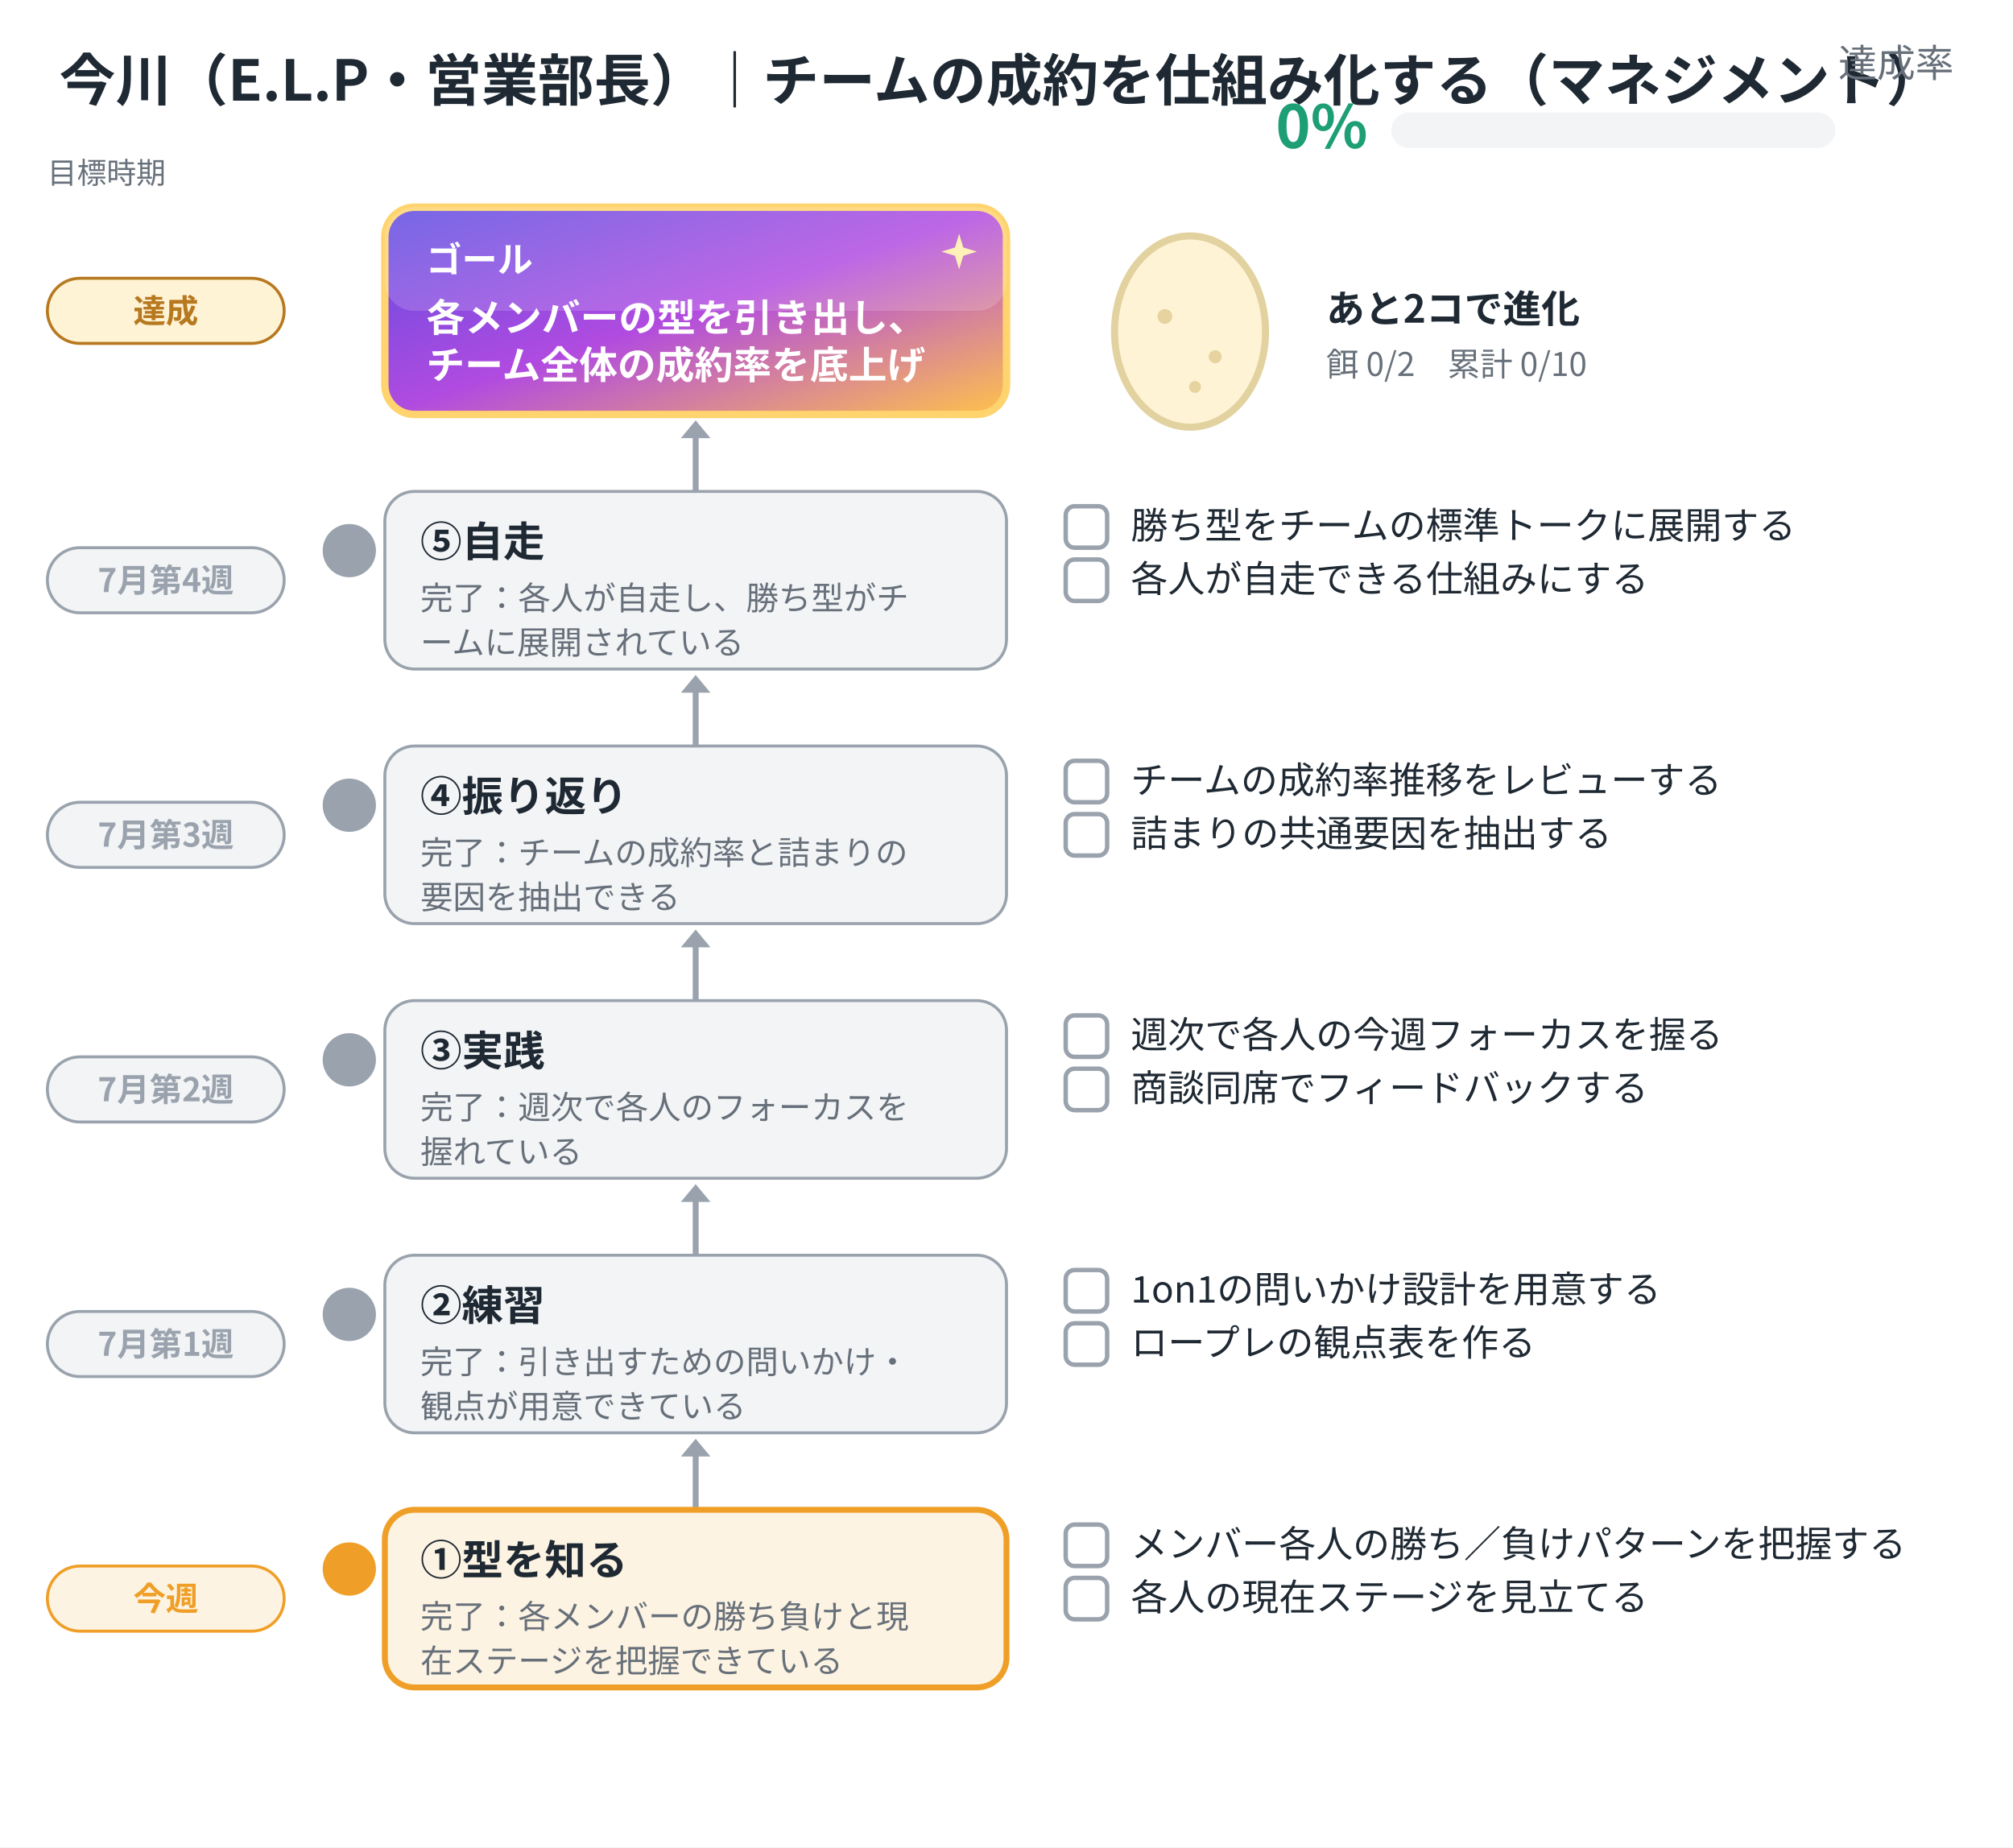
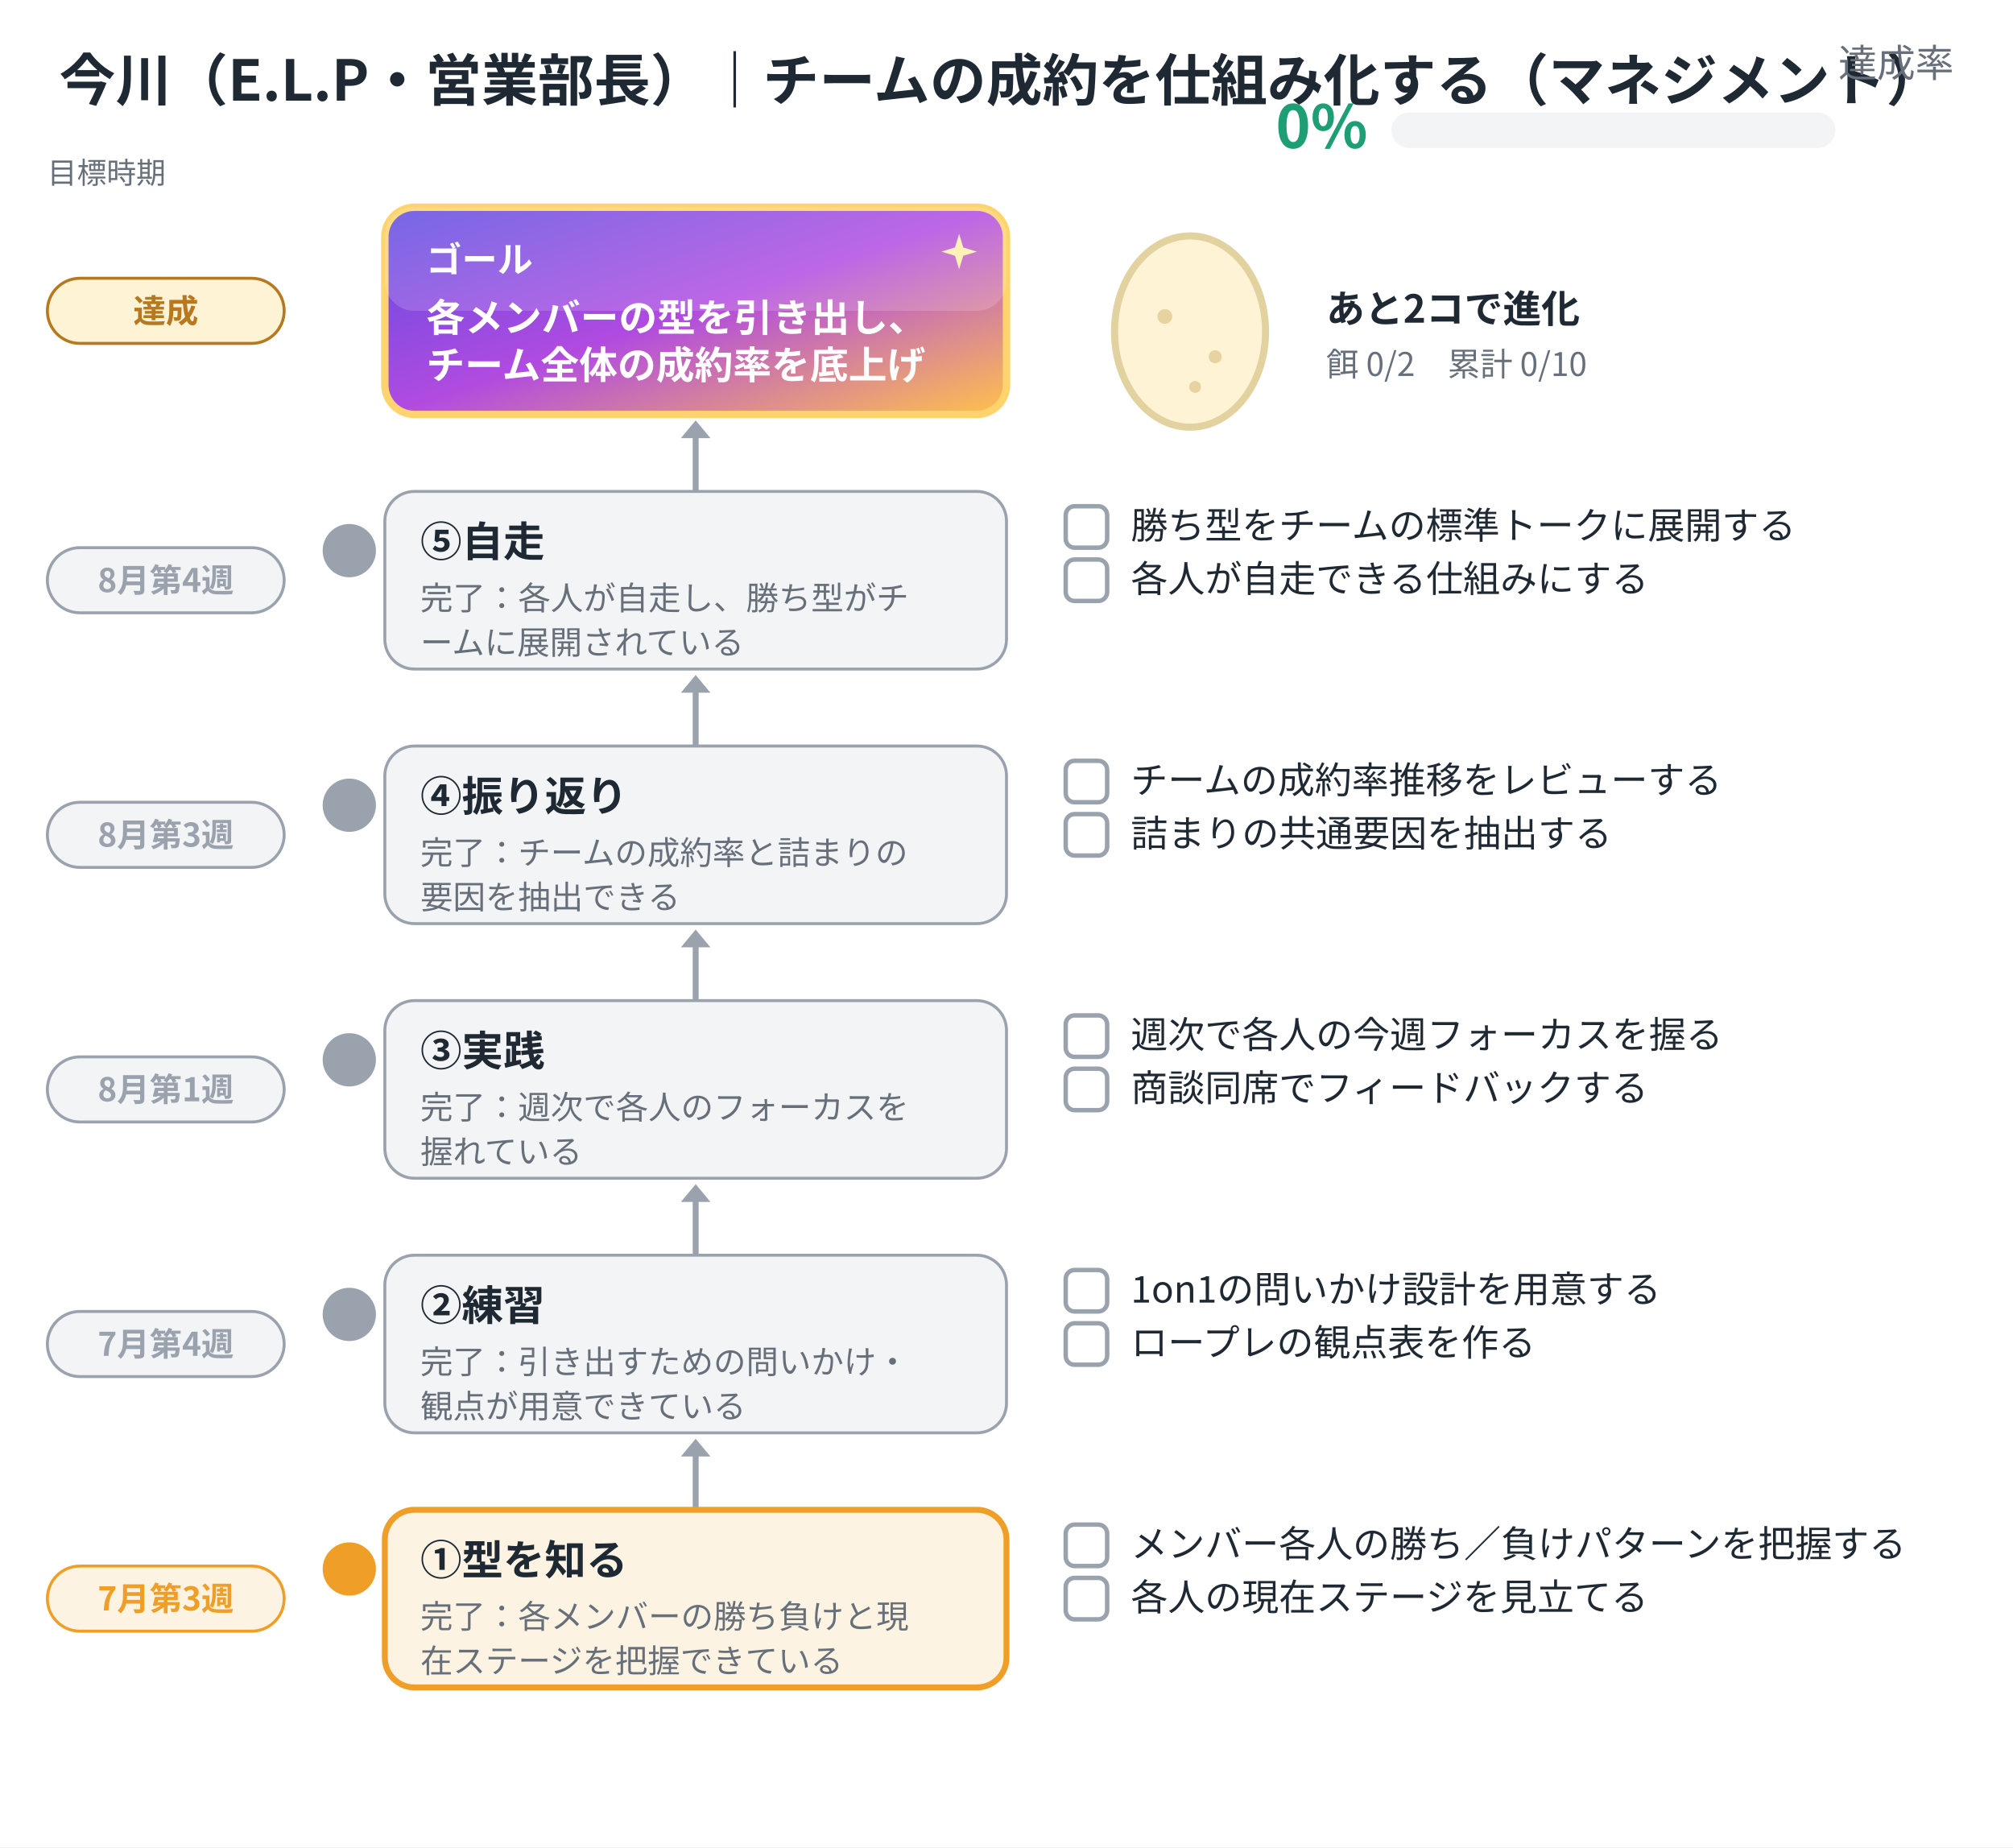
<svg xmlns="http://www.w3.org/2000/svg" viewBox="0 0 680 624" font-family="Hiragino Sans, 'Noto Sans CJK JP', 'Yu Gothic', sans-serif" width="680" height="624">
  <defs>
    <linearGradient id="goalGrad" x1="0" y1="0" x2="1" y2="1">
      <stop offset="0" stop-color="#5B4BE0" />
      <stop offset="0.5" stop-color="#B14BE0" />
      <stop offset="1" stop-color="#FFC24B" />
    </linearGradient>
    <linearGradient id="phx" x1="0" y1="0" x2="0" y2="1">
      <stop offset="0" stop-color="#FFE259" />
      <stop offset="0.5" stop-color="#FF9A00" />
      <stop offset="1" stop-color="#FF3D00" />
    </linearGradient>
    <linearGradient id="phx2" x1="0" y1="0" x2="0" y2="1">
      <stop offset="0" stop-color="#FFF0A0" />
      <stop offset="1" stop-color="#FF7A00" />
    </linearGradient>
    <linearGradient id="hen" x1="0" y1="0" x2="1" y2="1">
      <stop offset="0" stop-color="#37C9B0" />
      <stop offset="0.6" stop-color="#3DA0E8" />
      <stop offset="1" stop-color="#7A5BE0" />
    </linearGradient>
    <linearGradient id="pcock" x1="0" y1="0" x2="0" y2="1">
      <stop offset="0" stop-color="#2BD0C0" />
      <stop offset="0.55" stop-color="#2E8FD0" />
      <stop offset="1" stop-color="#2E4BB0" />
    </linearGradient>
    <linearGradient id="gold" x1="0" y1="0" x2="0" y2="1">
      <stop offset="0" stop-color="#FFF0A8" />
      <stop offset="0.5" stop-color="#F2C230" />
      <stop offset="1" stop-color="#C8901A" />
    </linearGradient>
  </defs>
  <rect x="0" y="0" width="680" height="624" fill="#FFFFFF" />
  <text x="20" y="34" font-size="19" font-weight="700" fill="#1F2933">今川（E.L.P・営業部長）｜チームの成約を仕組み化する（マネジメント）</text>
  <text x="660" y="26" text-anchor="end" font-size="13" fill="#67707A">達成率</text>
  <text x="462" y="50" text-anchor="end" font-size="20" font-weight="700" fill="#1D9E75">0%</text>
  <rect x="470" y="38" width="150" height="12" rx="6" fill="#F2F4F6" />
  <rect x="470" y="38" width="0" height="12" rx="6" fill="#1D9E75" />
  <rect x="130" y="70" width="210" height="70" rx="10" fill="url(#goalGrad)" stroke="#FFD36E" stroke-width="2.5" />
  <rect x="130" y="70" width="210" height="35.0" rx="10" fill="#FFFFFF" opacity="0.16" />
  <text x="144" y="92" font-size="12" font-weight="700" fill="#FFFFFF">ゴール</text>
  <polygon points="324.0,79.0 325.4,83.6 330.0,85.0 325.4,86.4 324.0,91.0 322.6,86.4 318.0,85.0 322.6,83.6" fill="#FFF1B8" />
  <text x="144" y="112" font-size="13" font-weight="600" fill="#FFFFFF">各メンバーの型を引き出し、</text>
  <text x="144" y="128" font-size="13" font-weight="600" fill="#FFFFFF">チーム全体の成約率を底上げ</text>
  <rect x="16" y="94.0" width="80" height="22" rx="11" fill="#FFF3D6" stroke="#B7791F" stroke-width="1" />
  <text x="56.0" y="109.0" text-anchor="middle" font-size="11" font-weight="700" fill="#B7791F">達成</text>
  <ellipse cx="402.0" cy="112.0" rx="25.5" ry="32.3" fill="#FFF3D6" />
  <ellipse cx="402.0" cy="112.0" rx="25.5" ry="32.3" fill="none" stroke="#E2D2A0" stroke-width="2.4" />
  <circle cx="393.5" cy="106.9" r="2.5" fill="#E6D3A0" />
  <circle cx="410.5" cy="120.5" r="2.2" fill="#E6D3A0" />
  <circle cx="403.7" cy="130.7" r="2.0" fill="#E6D3A0" />
  <text x="448" y="109" font-size="13" font-weight="700" fill="#1F2933">あと2コで進化</text>
  <text x="448" y="127" font-size="11" fill="#67707A">餌 0/2　累計 0/10</text>
  <text x="16" y="62" font-size="10" fill="#67707A">目標時期</text>
  <line x1="235.0" y1="166" x2="235.0" y2="146" stroke="#9AA3AD" stroke-width="2" />
  <path d="M230.0,148 L235.0,142 L240.0,148 Z" fill="#9AA3AD" />
  <rect x="130" y="166" width="210" height="60" rx="10" fill="#F2F4F6" stroke="#9AA3AD" stroke-width="1" />
  <circle cx="118" cy="186" r="9" fill="#9AA3AD" />
  <text x="142" y="188" font-size="14" font-weight="700" fill="#1F2933">⑤自走</text>
  <text x="142" y="206" font-size="11" fill="#67707A">完了：各人が自走し、勝ち型がチ</text>
  <text x="142" y="221" font-size="11" fill="#67707A">ームに展開されている</text>
  <rect x="16" y="185.0" width="80" height="22" rx="11" fill="#F2F4F6" stroke="#9AA3AD" stroke-width="1" />
-   <text x="56.0" y="200.0" text-anchor="middle" font-size="11" font-weight="700" fill="#9AA3AD">7月第4週</text>
+   <text x="56.0" y="200.0" text-anchor="middle" font-size="11" font-weight="700" fill="#9AA3AD">8月第4週</text>
  <rect x="360" y="171" width="14" height="14" rx="3" fill="#fff" stroke="#9AA3AD" stroke-width="1.5" />
  <text x="382" y="182" font-size="12.5" fill="#1F2933">勝ち型をチームの標準トークに展開する</text>
  <rect x="360" y="189" width="14" height="14" rx="3" fill="#fff" stroke="#9AA3AD" stroke-width="1.5" />
  <text x="382" y="200" font-size="12.5" fill="#1F2933">各人が自走できる仕組みにする</text>
  <line x1="235.0" y1="252" x2="235.0" y2="232" stroke="#9AA3AD" stroke-width="2" />
  <path d="M230.0,234 L235.0,228 L240.0,234 Z" fill="#9AA3AD" />
  <rect x="130" y="252" width="210" height="60" rx="10" fill="#F2F4F6" stroke="#9AA3AD" stroke-width="1" />
  <circle cx="118" cy="272" r="9" fill="#9AA3AD" />
  <text x="142" y="274" font-size="14" font-weight="700" fill="#1F2933">④振り返り</text>
  <text x="142" y="292" font-size="11" fill="#67707A">完了：チームの成約率と詰まりの</text>
  <text x="142" y="307" font-size="11" fill="#67707A">要因を抽出できる</text>
  <rect x="16" y="271.0" width="80" height="22" rx="11" fill="#F2F4F6" stroke="#9AA3AD" stroke-width="1" />
-   <text x="56.0" y="286.0" text-anchor="middle" font-size="11" font-weight="700" fill="#9AA3AD">7月第3週</text>
+   <text x="56.0" y="286.0" text-anchor="middle" font-size="11" font-weight="700" fill="#9AA3AD">8月第3週</text>
  <rect x="360" y="257" width="14" height="14" rx="3" fill="#fff" stroke="#9AA3AD" stroke-width="1.5" />
  <text x="382" y="268" font-size="12.5" fill="#1F2933">チームの成約率推移をレビューする</text>
  <rect x="360" y="275" width="14" height="14" rx="3" fill="#fff" stroke="#9AA3AD" stroke-width="1.5" />
  <text x="382" y="286" font-size="12.5" fill="#1F2933">詰まりの共通要因を抽出する</text>
  <line x1="235.0" y1="338" x2="235.0" y2="318" stroke="#9AA3AD" stroke-width="2" />
  <path d="M230.0,320 L235.0,314 L240.0,320 Z" fill="#9AA3AD" />
  <rect x="130" y="338" width="210" height="60" rx="10" fill="#F2F4F6" stroke="#9AA3AD" stroke-width="1" />
  <circle cx="118" cy="358" r="9" fill="#9AA3AD" />
  <text x="142" y="360" font-size="14" font-weight="700" fill="#1F2933">③実践</text>
  <text x="142" y="378" font-size="11" fill="#67707A">完了：週次で各人のフォーカスを</text>
  <text x="142" y="393" font-size="11" fill="#67707A">握れている</text>
  <rect x="16" y="357.0" width="80" height="22" rx="11" fill="#F2F4F6" stroke="#9AA3AD" stroke-width="1" />
-   <text x="56.0" y="372.0" text-anchor="middle" font-size="11" font-weight="700" fill="#9AA3AD">7月第2週</text>
+   <text x="56.0" y="372.0" text-anchor="middle" font-size="11" font-weight="700" fill="#9AA3AD">8月第1週</text>
  <rect x="360" y="343" width="14" height="14" rx="3" fill="#fff" stroke="#9AA3AD" stroke-width="1.5" />
  <text x="382" y="354" font-size="12.5" fill="#1F2933">週次で各人の今週フォーカスを握る</text>
  <rect x="360" y="361" width="14" height="14" rx="3" fill="#fff" stroke="#9AA3AD" stroke-width="1.5" />
  <text x="382" y="372" font-size="12.5" fill="#1F2933">商談同席でフィードバックする</text>
  <line x1="235.0" y1="424" x2="235.0" y2="404" stroke="#9AA3AD" stroke-width="2" />
  <path d="M230.0,406 L235.0,400 L240.0,406 Z" fill="#9AA3AD" />
  <rect x="130" y="424" width="210" height="60" rx="10" fill="#F2F4F6" stroke="#9AA3AD" stroke-width="1" />
  <circle cx="118" cy="444" r="9" fill="#9AA3AD" />
  <text x="142" y="446" font-size="14" font-weight="700" fill="#1F2933">②練習</text>
  <text x="142" y="464" font-size="11" fill="#67707A">完了：引き出すための問いかけ・</text>
  <text x="142" y="479" font-size="11" fill="#67707A">観点が用意できている</text>
  <rect x="16" y="443.0" width="80" height="22" rx="11" fill="#F2F4F6" stroke="#9AA3AD" stroke-width="1" />
-   <text x="56.0" y="458.0" text-anchor="middle" font-size="11" font-weight="700" fill="#9AA3AD">7月第1週</text>
+   <text x="56.0" y="458.0" text-anchor="middle" font-size="11" font-weight="700" fill="#9AA3AD">7月第4週</text>
  <rect x="360" y="429" width="14" height="14" rx="3" fill="#fff" stroke="#9AA3AD" stroke-width="1.5" />
  <text x="382" y="440" font-size="12.5" fill="#1F2933">1on1の問いかけ設計を用意する</text>
  <rect x="360" y="447" width="14" height="14" rx="3" fill="#fff" stroke="#9AA3AD" stroke-width="1.5" />
  <text x="382" y="458" font-size="12.5" fill="#1F2933">ロープレの観点表を作る</text>
  <line x1="235.0" y1="510" x2="235.0" y2="490" stroke="#9AA3AD" stroke-width="2" />
  <path d="M230.0,492 L235.0,486 L240.0,492 Z" fill="#9AA3AD" />
  <rect x="130" y="510" width="210" height="60" rx="10" fill="#FDF3E2" stroke="#EF9F27" stroke-width="2" />
  <circle cx="118" cy="530" r="9" fill="#EF9F27" />
  <text x="142" y="532" font-size="14" font-weight="700" fill="#1F2933">①型を知る</text>
  <text x="142" y="550" font-size="11" fill="#67707A">完了：各メンバーの勝ち負けと現</text>
  <text x="142" y="565" font-size="11" fill="#67707A">在ステージを把握できている</text>
  <rect x="16" y="529.0" width="80" height="22" rx="11" fill="#FDF3E2" stroke="#EF9F27" stroke-width="1" />
-   <text x="56.0" y="544.0" text-anchor="middle" font-size="11" font-weight="700" fill="#EF9F27">今週</text>
+   <text x="56.0" y="544.0" text-anchor="middle" font-size="11" font-weight="700" fill="#EF9F27">7月第3週</text>
  <rect x="360" y="515" width="14" height="14" rx="3" fill="#fff" stroke="#9AA3AD" stroke-width="1.5" />
  <text x="382" y="526" font-size="12.5" fill="#1F2933">メンバー各人の勝ち／負けパターンを把握する</text>
  <rect x="360" y="533" width="14" height="14" rx="3" fill="#fff" stroke="#9AA3AD" stroke-width="1.5" />
  <text x="382" y="544" font-size="12.5" fill="#1F2933">各人の現在ステージを見立てる</text>
</svg>
